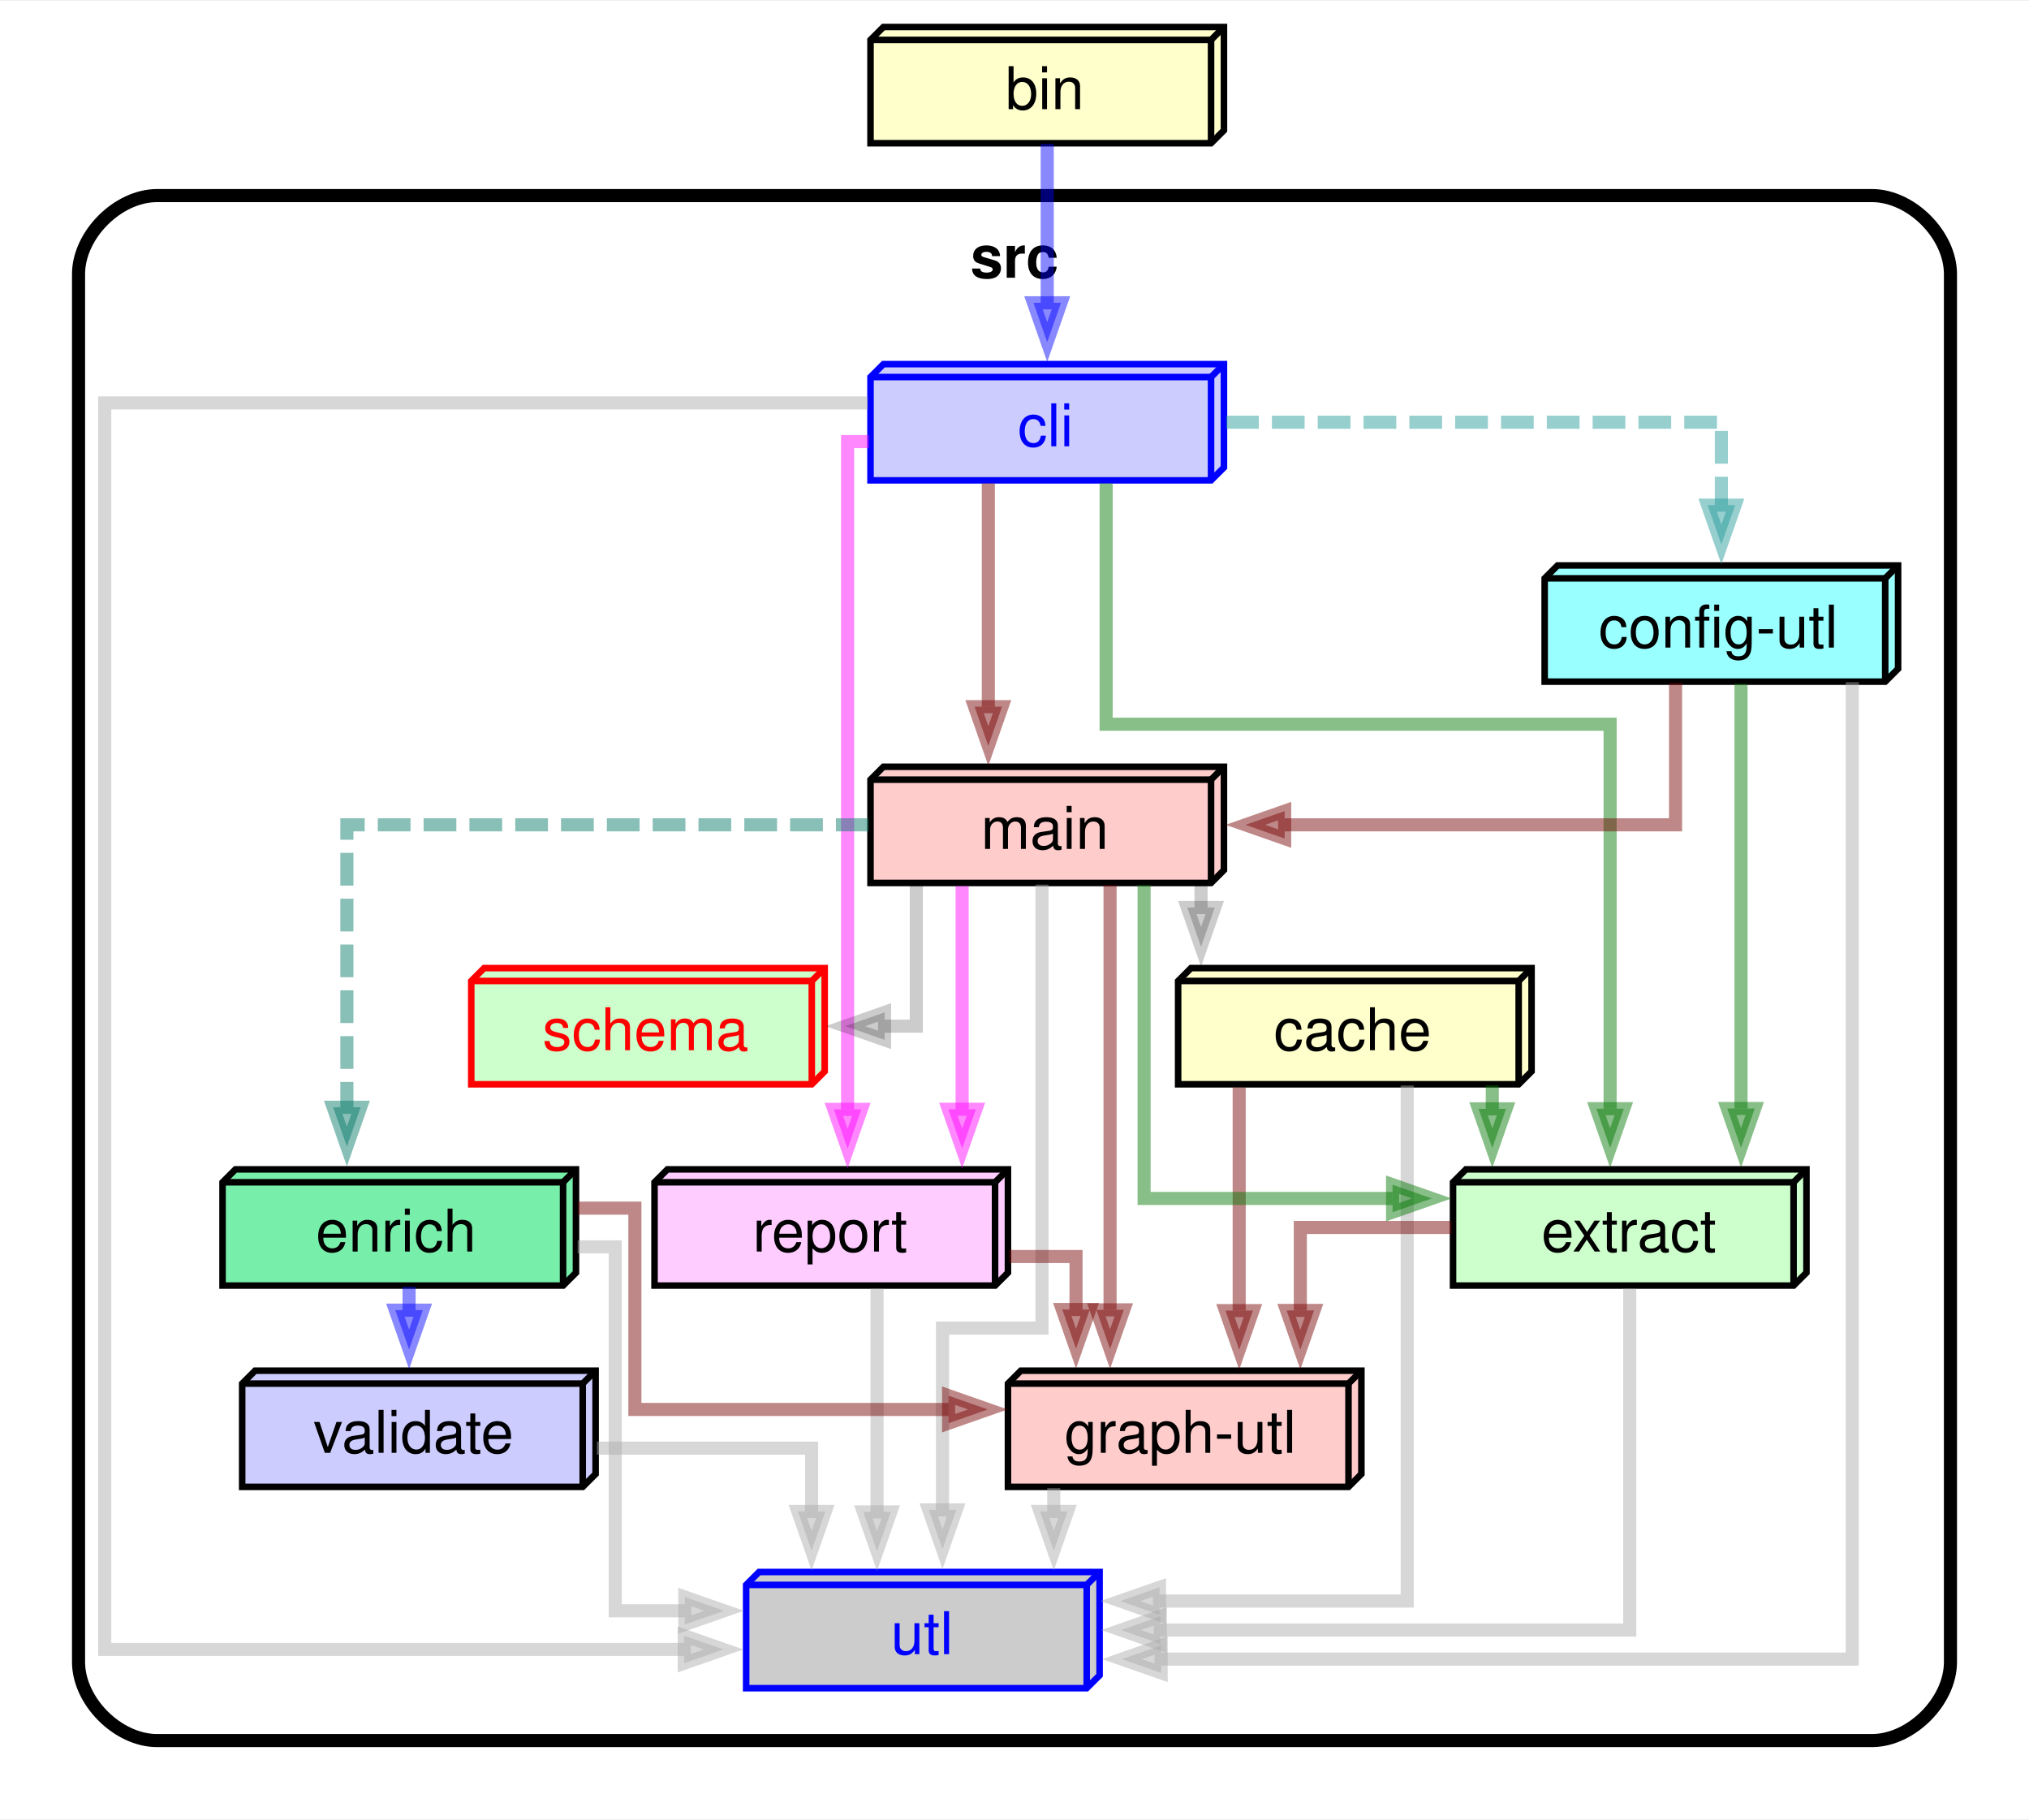
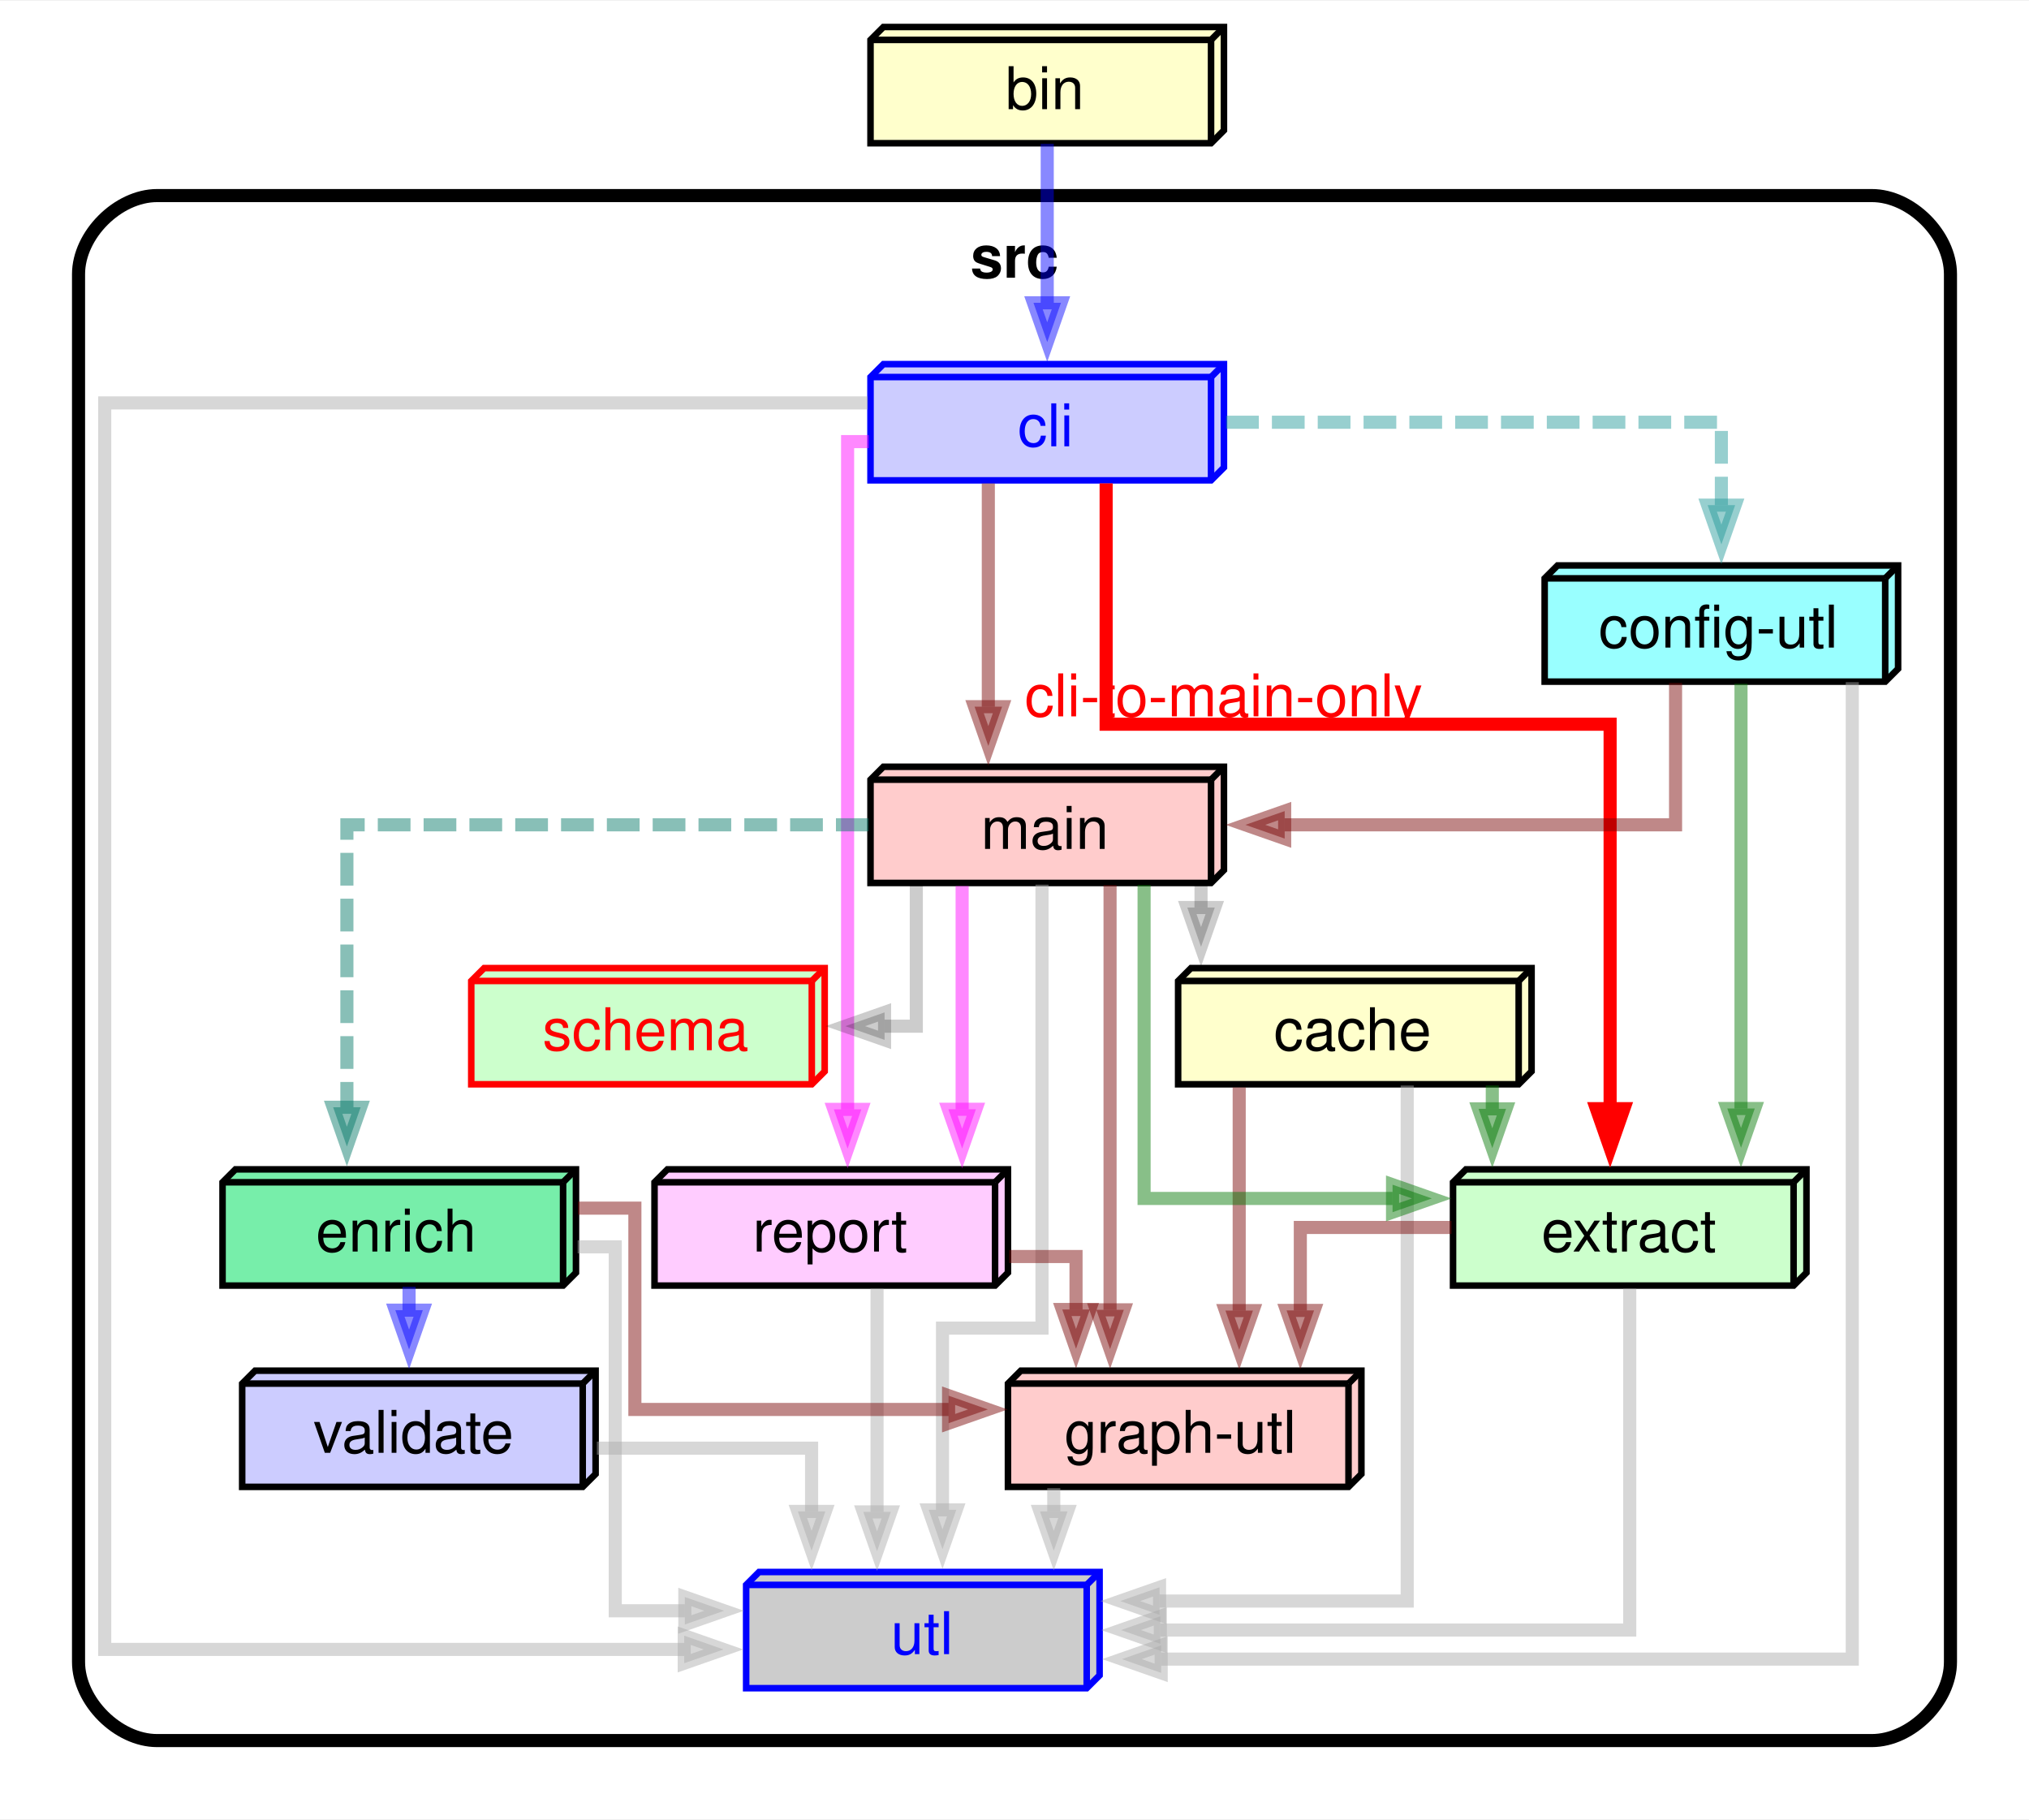
<svg xmlns="http://www.w3.org/2000/svg" xmlns:xlink="http://www.w3.org/1999/xlink" width="310pt" height="278pt" viewBox="0.00 0.00 310.00 277.75">
  <g id="graph0" class="graph" transform="scale(1 1) rotate(0) translate(4 273.75)">
    <polygon fill="white" stroke="none" points="-4,4 -4,-273.75 306,-273.75 306,4 -4,4" />
    <g id="clust1" class="cluster">
      <path fill="#ffffff" stroke="black" stroke-width="2" d="M20,-8C20,-8 282,-8 282,-8 288,-8 294,-14 294,-20 294,-20 294,-232 294,-232 294,-238 288,-244 282,-244 282,-244 20,-244 20,-244 14,-244 8,-238 8,-232 8,-232 8,-20 8,-20 8,-14 14,-8 20,-8" />
      <text text-anchor="middle" x="151" y="-231.45" font-family="Helvetica,sans-Serif" font-weight="bold" font-size="9.00">src</text>
    </g>
    <g id="node1" class="node">
      <g id="a_node1">
        <a xlink:href="https://github.com/sverweij/dependency-cruiser/blob/main/bin/" xlink:title="bin">
          <polygon fill="#ffffcc" stroke="black" points="183,-269.75 130.97,-269.75 129,-267.78 129,-252 181.03,-252 183,-253.97 183,-269.75" />
          <polyline fill="none" stroke="black" points="181.03,-267.78 129,-267.78" />
          <polyline fill="none" stroke="black" points="181.03,-267.78 181.03,-252" />
          <polyline fill="none" stroke="black" points="181.03,-267.78 183,-269.75" />
          <text text-anchor="start" x="149.62" y="-257.2" font-family="Helvetica,sans-Serif" font-size="9.00">bin</text>
        </a>
      </g>
    </g>
    <g id="node2" class="node">
      <g id="a_node2">
        <a xlink:href="https://github.com/sverweij/dependency-cruiser/blob/main/src/cli" xlink:title="not-reachable-from-folder-index">
          <polygon fill="#ccccff" stroke="blue" points="183,-218.25 130.97,-218.25 129,-216.28 129,-200.5 181.03,-200.5 183,-202.47 183,-218.25" />
          <polyline fill="none" stroke="blue" points="181.03,-216.28 129,-216.28" />
          <polyline fill="none" stroke="blue" points="181.03,-216.28 181.03,-200.5" />
          <polyline fill="none" stroke="blue" points="181.03,-216.28 183,-218.25" />
          <text text-anchor="start" x="151.5" y="-205.7" font-family="Helvetica,sans-Serif" font-size="9.00" fill="blue">cli</text>
        </a>
      </g>
    </g>
    <g id="edge1" class="edge">
      <path fill="none" stroke="#0000ff" stroke-width="2" stroke-opacity="0.467" d="M156,-251.9C156,-251.9 156,-227.62 156,-227.62" />
      <polygon fill="#0000ff" fill-opacity="0.467" stroke="#0000ff" stroke-width="2" stroke-opacity="0.467" points="158.1,-227.62 156,-221.62 153.9,-227.62 158.1,-227.62" />
    </g>
    <g id="node4" class="node">
      <g id="a_node4">
        <a xlink:href="https://github.com/sverweij/dependency-cruiser/blob/main/src/extract" xlink:title="extract">
          <polygon fill="#ccffcc" stroke="black" points="272,-95.25 219.97,-95.25 218,-93.28 218,-77.5 270.03,-77.5 272,-79.47 272,-95.25" />
          <polyline fill="none" stroke="black" points="270.03,-93.28 218,-93.28" />
          <polyline fill="none" stroke="black" points="270.03,-93.28 270.03,-77.5" />
          <polyline fill="none" stroke="black" points="270.03,-93.28 272,-95.25" />
          <text text-anchor="start" x="231.5" y="-82.7" font-family="Helvetica,sans-Serif" font-size="9.00">extract</text>
        </a>
      </g>
    </g>
    <g id="edge8" class="edge">
-       <path fill="none" stroke="#007700" stroke-width="2" stroke-opacity="0.467" d="M165,-200.04C165,-186.56 165,-163.25 165,-163.25 165,-163.25 242,-163.25 242,-163.25 242,-163.25 242,-104.52 242,-104.52" />
-       <polygon fill="#007700" fill-opacity="0.467" stroke="#007700" stroke-width="2" stroke-opacity="0.467" points="244.1,-104.52 242,-98.52 239.9,-104.52 244.1,-104.52" />
+       <g id="a_edge8">
+         <a xlink:title="cli-to-main-only">
+           <path fill="none" stroke="red" stroke-width="2" d="M165,-200.04C165,-186.56 165,-163.25 165,-163.25 165,-163.25 242,-163.25 242,-163.25 242,-163.25 242,-104.52 242,-104.52" />
+           <polygon fill="red" stroke="red" stroke-width="2" points="244.1,-104.52 242,-98.52 239.9,-104.52 244.1,-104.52" />
+         </a>
+       </g>
+       <text text-anchor="middle" x="182.97" y="-164.45" font-family="Helvetica,sans-Serif" font-size="9.00" fill="red">cli-to-main-only</text>
    </g>
    <g id="node5" class="node">
      <g id="a_node5">
        <a xlink:href="https://github.com/sverweij/dependency-cruiser/blob/main/src/utl" xlink:title="utl-module-not-shared-enough">
          <polygon fill="#cccccc" stroke="blue" points="164,-33.75 111.97,-33.75 110,-31.78 110,-16 162.03,-16 164,-17.97 164,-33.75" />
          <polyline fill="none" stroke="blue" points="162.03,-31.78 110,-31.78" />
          <polyline fill="none" stroke="blue" points="162.03,-31.78 162.03,-16" />
          <polyline fill="none" stroke="blue" points="162.03,-31.78 164,-33.75" />
          <text text-anchor="start" x="132.12" y="-21.2" font-family="Helvetica,sans-Serif" font-size="9.00" fill="blue">utl</text>
        </a>
      </g>
    </g>
    <g id="edge7" class="edge">
      <path fill="none" stroke="#aaaaaa" stroke-width="2" stroke-opacity="0.467" d="M128.58,-212.33C86.8,-212.33 12,-212.33 12,-212.33 12,-212.33 12,-21.92 12,-21.92 12,-21.92 100.54,-21.92 100.54,-21.92" />
      <polygon fill="#aaaaaa" fill-opacity="0.467" stroke="#aaaaaa" stroke-width="2" stroke-opacity="0.467" points="100.54,-24.02 106.54,-21.92 100.54,-19.82 100.54,-24.02" />
    </g>
    <g id="node7" class="node">
      <g id="a_node7">
        <a xlink:href="https://github.com/sverweij/dependency-cruiser/blob/main/src/config-utl" xlink:title="config-utl">
          <polygon fill="#99ffff" stroke="black" points="286,-187.5 233.97,-187.5 232,-185.53 232,-169.75 284.03,-169.75 286,-171.72 286,-187.5" />
          <polyline fill="none" stroke="black" points="284.03,-185.53 232,-185.53" />
          <polyline fill="none" stroke="black" points="284.03,-185.53 284.03,-169.75" />
          <polyline fill="none" stroke="black" points="284.03,-185.53 286,-187.5" />
          <text text-anchor="start" x="240.25" y="-174.95" font-family="Helvetica,sans-Serif" font-size="9.00">config-utl</text>
        </a>
      </g>
    </g>
    <g id="edge5" class="edge">
      <path fill="none" stroke="#229999" stroke-width="2" stroke-dasharray="5,2" stroke-opacity="0.467" d="M183.33,-209.38C213.85,-209.38 259,-209.38 259,-209.38 259,-209.38 259,-196.71 259,-196.71" />
      <polygon fill="#229999" fill-opacity="0.467" stroke="#229999" stroke-width="2" stroke-opacity="0.467" points="261.1,-196.71 259,-190.71 256.9,-196.71 261.1,-196.71" />
    </g>
    <g id="node8" class="node">
      <g id="a_node8">
        <a xlink:href="https://github.com/sverweij/dependency-cruiser/blob/main/src/main" xlink:title="main">
          <polygon fill="#ffcccc" stroke="black" points="183,-156.75 130.97,-156.75 129,-154.78 129,-139 181.03,-139 183,-140.97 183,-156.75" />
          <polyline fill="none" stroke="black" points="181.03,-154.78 129,-154.78" />
          <polyline fill="none" stroke="black" points="181.03,-154.78 181.03,-139" />
          <polyline fill="none" stroke="black" points="181.03,-154.78 183,-156.75" />
          <text text-anchor="start" x="145.88" y="-144.2" font-family="Helvetica,sans-Serif" font-size="9.00">main</text>
        </a>
      </g>
    </g>
    <g id="edge6" class="edge">
      <path fill="none" stroke="#770000" stroke-width="2" stroke-opacity="0.467" d="M147,-200.03C147,-200.03 147,-165.93 147,-165.93" />
      <polygon fill="#770000" fill-opacity="0.467" stroke="#770000" stroke-width="2" stroke-opacity="0.467" points="149.1,-165.93 147,-159.93 144.9,-165.93 149.1,-165.93" />
    </g>
    <g id="node9" class="node">
      <g id="a_node9">
        <a xlink:href="https://github.com/sverweij/dependency-cruiser/blob/main/src/report" xlink:title="report">
          <polygon fill="#ffccff" stroke="black" points="150,-95.25 97.97,-95.25 96,-93.28 96,-77.5 148.03,-77.5 150,-79.47 150,-95.25" />
          <polyline fill="none" stroke="black" points="148.03,-93.28 96,-93.28" />
          <polyline fill="none" stroke="black" points="148.03,-93.28 148.03,-77.5" />
          <polyline fill="none" stroke="black" points="148.03,-93.28 150,-95.25" />
          <text text-anchor="start" x="111" y="-82.7" font-family="Helvetica,sans-Serif" font-size="9.00">report</text>
        </a>
      </g>
    </g>
    <g id="edge9" class="edge">
      <path fill="none" stroke="#ff00ff" stroke-width="2" stroke-opacity="0.467" d="M128.76,-206.42C126.76,-206.42 125.5,-206.42 125.5,-206.42 125.5,-206.42 125.5,-104.42 125.5,-104.42" />
      <polygon fill="#ff00ff" fill-opacity="0.467" stroke="#ff00ff" stroke-width="2" stroke-opacity="0.467" points="127.6,-104.42 125.5,-98.42 123.4,-104.42 127.6,-104.42" />
    </g>
    <g id="node3" class="node">
      <g id="a_node3">
        <a xlink:href="https://github.com/sverweij/dependency-cruiser/blob/main/src/cache" xlink:title="cache">
          <polygon fill="#ffffcc" stroke="black" points="230,-126 177.97,-126 176,-124.03 176,-108.25 228.03,-108.25 230,-110.22 230,-126" />
          <polyline fill="none" stroke="black" points="228.03,-124.03 176,-124.03" />
          <polyline fill="none" stroke="black" points="228.03,-124.03 228.03,-108.25" />
          <polyline fill="none" stroke="black" points="228.03,-124.03 230,-126" />
          <text text-anchor="start" x="190.62" y="-113.45" font-family="Helvetica,sans-Serif" font-size="9.00">cache</text>
        </a>
      </g>
    </g>
    <g id="edge2" class="edge">
      <path fill="none" stroke="#007700" stroke-width="2" stroke-opacity="0.467" d="M224,-108.07C224,-108.07 224,-104.5 224,-104.5" />
      <polygon fill="#007700" fill-opacity="0.467" stroke="#007700" stroke-width="2" stroke-opacity="0.467" points="226.1,-104.5 224,-98.5 221.9,-104.5 226.1,-104.5" />
    </g>
    <g id="edge3" class="edge">
      <path fill="none" stroke="#aaaaaa" stroke-width="2" stroke-opacity="0.467" d="M211,-108.06C211,-85.62 211,-29.31 211,-29.31 211,-29.31 173.16,-29.31 173.16,-29.31" />
      <polygon fill="#aaaaaa" fill-opacity="0.467" stroke="#aaaaaa" stroke-width="2" stroke-opacity="0.467" points="173.16,-27.21 167.16,-29.31 173.16,-31.41 173.16,-27.21" />
    </g>
    <g id="node6" class="node">
      <g id="a_node6">
        <a xlink:href="https://github.com/sverweij/dependency-cruiser/blob/main/src/graph-utl" xlink:title="graph-utl">
          <polygon fill="#ffcccc" stroke="black" points="204,-64.5 151.97,-64.5 150,-62.53 150,-46.75 202.03,-46.75 204,-48.72 204,-64.5" />
          <polyline fill="none" stroke="black" points="202.03,-62.53 150,-62.53" />
          <polyline fill="none" stroke="black" points="202.03,-62.53 202.03,-46.75" />
          <polyline fill="none" stroke="black" points="202.03,-62.53 204,-64.5" />
          <text text-anchor="start" x="158.62" y="-51.95" font-family="Helvetica,sans-Serif" font-size="9.00">graph-utl</text>
        </a>
      </g>
    </g>
    <g id="edge4" class="edge">
      <path fill="none" stroke="#770000" stroke-width="2" stroke-opacity="0.467" d="M185.33,-107.78C185.33,-107.78 185.33,-73.68 185.33,-73.68" />
      <polygon fill="#770000" fill-opacity="0.467" stroke="#770000" stroke-width="2" stroke-opacity="0.467" points="187.43,-73.68 185.33,-67.68 183.23,-73.68 187.43,-73.68" />
    </g>
    <g id="edge16" class="edge">
      <path fill="none" stroke="#aaaaaa" stroke-width="2" stroke-opacity="0.467" d="M245,-77.03C245,-59.83 245,-24.88 245,-24.88 245,-24.88 173.28,-24.88 173.28,-24.88" />
      <polygon fill="#aaaaaa" fill-opacity="0.467" stroke="#aaaaaa" stroke-width="2" stroke-opacity="0.467" points="173.28,-22.78 167.28,-24.88 173.28,-26.98 173.28,-22.78" />
    </g>
    <g id="edge17" class="edge">
      <path fill="none" stroke="#770000" stroke-width="2" stroke-opacity="0.467" d="M217.77,-86.38C205.91,-86.38 194.67,-86.38 194.67,-86.38 194.67,-86.38 194.67,-73.71 194.67,-73.71" />
      <polygon fill="#770000" fill-opacity="0.467" stroke="#770000" stroke-width="2" stroke-opacity="0.467" points="196.77,-73.71 194.67,-67.71 192.57,-73.71 196.77,-73.71" />
    </g>
    <g id="edge18" class="edge">
      <path fill="none" stroke="#aaaaaa" stroke-width="2" stroke-opacity="0.467" d="M157,-46.57C157,-46.57 157,-43 157,-43" />
      <polygon fill="#aaaaaa" fill-opacity="0.467" stroke="#aaaaaa" stroke-width="2" stroke-opacity="0.467" points="159.1,-43 157,-37 154.9,-43 159.1,-43" />
    </g>
    <g id="edge10" class="edge">
      <path fill="none" stroke="#007700" stroke-width="2" stroke-opacity="0.467" d="M262,-169.44C262,-169.44 262,-104.55 262,-104.55" />
      <polygon fill="#007700" fill-opacity="0.467" stroke="#007700" stroke-width="2" stroke-opacity="0.467" points="264.1,-104.55 262,-98.55 259.9,-104.55 264.1,-104.55" />
    </g>
    <g id="edge12" class="edge">
      <path fill="none" stroke="#aaaaaa" stroke-width="2" stroke-opacity="0.467" d="M279,-169.67C279,-136.2 279,-20.44 279,-20.44 279,-20.44 173.41,-20.44 173.41,-20.44" />
      <polygon fill="#aaaaaa" fill-opacity="0.467" stroke="#aaaaaa" stroke-width="2" stroke-opacity="0.467" points="173.41,-18.34 167.41,-20.44 173.41,-22.54 173.41,-18.34" />
    </g>
    <g id="edge11" class="edge">
      <path fill="none" stroke="#770000" stroke-width="2" stroke-opacity="0.467" d="M252,-169.57C252,-160.49 252,-147.88 252,-147.88 252,-147.88 192.28,-147.88 192.28,-147.88" />
      <polygon fill="#770000" fill-opacity="0.467" stroke="#770000" stroke-width="2" stroke-opacity="0.467" points="192.28,-145.78 186.28,-147.88 192.28,-149.98 192.28,-145.78" />
    </g>
    <g id="edge20" class="edge">
      <path fill="none" stroke="#000000" stroke-width="2" stroke-dasharray="5,2" stroke-opacity="0.2" d="M179.5,-138.82C179.5,-138.82 179.5,-135.25 179.5,-135.25" />
      <polygon fill="#000000" fill-opacity="0.2" stroke="#000000" stroke-width="2" stroke-opacity="0.2" points="181.6,-135.25 179.5,-129.25 177.4,-135.25 181.6,-135.25" />
    </g>
    <g id="edge19" class="edge">
      <path fill="none" stroke="#007700" stroke-width="2" stroke-opacity="0.467" d="M170.8,-138.71C170.8,-122.58 170.8,-90.81 170.8,-90.81 170.8,-90.81 208.76,-90.81 208.76,-90.81" />
      <polygon fill="#007700" fill-opacity="0.467" stroke="#007700" stroke-width="2" stroke-opacity="0.467" points="208.76,-92.91 214.76,-90.81 208.76,-88.71 208.76,-92.91" />
    </g>
    <g id="edge23" class="edge">
      <path fill="none" stroke="#aaaaaa" stroke-width="2" stroke-opacity="0.467" d="M155.2,-138.75C155.2,-118.39 155.2,-71 155.2,-71 155.2,-71 140,-71 140,-71 140,-71 140,-43.24 140,-43.24" />
      <polygon fill="#aaaaaa" fill-opacity="0.467" stroke="#aaaaaa" stroke-width="2" stroke-opacity="0.467" points="142.1,-43.24 140,-37.24 137.9,-43.24 142.1,-43.24" />
    </g>
    <g id="edge24" class="edge">
      <path fill="none" stroke="#770000" stroke-width="2" stroke-opacity="0.467" d="M165.6,-138.69C165.6,-138.69 165.6,-73.8 165.6,-73.8" />
      <polygon fill="#770000" fill-opacity="0.467" stroke="#770000" stroke-width="2" stroke-opacity="0.467" points="167.7,-73.8 165.6,-67.8 163.5,-73.8 167.7,-73.8" />
    </g>
    <g id="edge22" class="edge">
      <path fill="none" stroke="#ff00ff" stroke-width="2" stroke-opacity="0.467" d="M143,-138.53C143,-138.53 143,-104.43 143,-104.43" />
      <polygon fill="#ff00ff" fill-opacity="0.467" stroke="#ff00ff" stroke-width="2" stroke-opacity="0.467" points="145.1,-104.43 143,-98.43 140.9,-104.43 145.1,-104.43" />
    </g>
    <g id="node10" class="node">
      <g id="a_node10">
        <a xlink:href="https://github.com/sverweij/dependency-cruiser/blob/main/src/enrich" xlink:title="enrich">
          <polygon fill="#77eeaa" stroke="black" points="84,-95.25 31.97,-95.25 30,-93.28 30,-77.5 82.03,-77.5 84,-79.47 84,-95.25" />
          <polyline fill="none" stroke="black" points="82.03,-93.28 30,-93.28" />
          <polyline fill="none" stroke="black" points="82.03,-93.28 82.03,-77.5" />
          <polyline fill="none" stroke="black" points="82.03,-93.28 84,-95.25" />
          <text text-anchor="start" x="44.25" y="-82.7" font-family="Helvetica,sans-Serif" font-size="9.00">enrich</text>
        </a>
      </g>
    </g>
    <g id="edge21" class="edge">
      <path fill="none" stroke="#007766" stroke-width="2" stroke-dasharray="5,2" stroke-opacity="0.467" d="M128.72,-147.88C97.02,-147.88 49,-147.88 49,-147.88 49,-147.88 49,-104.74 49,-104.74" />
      <polygon fill="#007766" fill-opacity="0.467" stroke="#007766" stroke-width="2" stroke-opacity="0.467" points="51.1,-104.74 49,-98.74 46.9,-104.74 51.1,-104.74" />
    </g>
    <g id="node12" class="node">
      <g id="a_node12">
        <a xlink:href="https://github.com/sverweij/dependency-cruiser/blob/main/src/schema" xlink:title="not-unreachable-from-cli">
          <polygon fill="#ccffcc" stroke="red" points="122,-126 69.97,-126 68,-124.03 68,-108.25 120.03,-108.25 122,-110.22 122,-126" />
          <polyline fill="none" stroke="red" points="120.03,-124.03 68,-124.03" />
          <polyline fill="none" stroke="red" points="120.03,-124.03 120.03,-108.25" />
          <polyline fill="none" stroke="red" points="120.03,-124.03 122,-126" />
          <text text-anchor="start" x="78.88" y="-113.45" font-family="Helvetica,sans-Serif" font-size="9.00" fill="red">schema</text>
        </a>
      </g>
    </g>
    <g id="edge25" class="edge">
      <path fill="none" stroke="#000000" stroke-width="2" stroke-opacity="0.2" d="M136,-138.82C136,-129.74 136,-117.12 136,-117.12 136,-117.12 131.15,-117.12 131.15,-117.12" />
      <polygon fill="#000000" fill-opacity="0.2" stroke="#000000" stroke-width="2" stroke-opacity="0.2" points="131.15,-115.03 125.15,-117.13 131.15,-119.23 131.15,-115.03" />
    </g>
    <g id="edge27" class="edge">
      <path fill="none" stroke="#aaaaaa" stroke-width="2" stroke-opacity="0.467" d="M130,-77.03C130,-77.03 130,-42.93 130,-42.93" />
      <polygon fill="#aaaaaa" fill-opacity="0.467" stroke="#aaaaaa" stroke-width="2" stroke-opacity="0.467" points="132.1,-42.93 130,-36.93 127.9,-42.93 132.1,-42.93" />
    </g>
    <g id="edge26" class="edge">
      <path fill="none" stroke="#770000" stroke-width="2" stroke-opacity="0.467" d="M150.18,-81.94C155.98,-81.94 160.4,-81.94 160.4,-81.94 160.4,-81.94 160.4,-73.85 160.4,-73.85" />
      <polygon fill="#770000" fill-opacity="0.467" stroke="#770000" stroke-width="2" stroke-opacity="0.467" points="162.5,-73.85 160.4,-67.85 158.3,-73.85 162.5,-73.85" />
    </g>
    <g id="edge14" class="edge">
      <path fill="none" stroke="#aaaaaa" stroke-width="2" stroke-opacity="0.467" d="M84.25,-83.42C87.67,-83.42 90,-83.42 90,-83.42 90,-83.42 90,-27.83 90,-27.83 90,-27.83 100.63,-27.83 100.63,-27.83" />
      <polygon fill="#aaaaaa" fill-opacity="0.467" stroke="#aaaaaa" stroke-width="2" stroke-opacity="0.467" points="100.63,-29.93 106.63,-27.83 100.63,-25.73 100.63,-29.93" />
    </g>
    <g id="edge13" class="edge">
      <path fill="none" stroke="#770000" stroke-width="2" stroke-opacity="0.467" d="M84.29,-89.33C89.31,-89.33 93,-89.33 93,-89.33 93,-89.33 93,-58.58 93,-58.58 93,-58.58 140.93,-58.58 140.93,-58.58" />
      <polygon fill="#770000" fill-opacity="0.467" stroke="#770000" stroke-width="2" stroke-opacity="0.467" points="140.93,-60.68 146.93,-58.58 140.93,-56.48 140.93,-60.68" />
    </g>
    <g id="node11" class="node">
      <g id="a_node11">
        <a xlink:href="https://github.com/sverweij/dependency-cruiser/blob/main/src/validate" xlink:title="validate">
          <polygon fill="#ccccff" stroke="black" points="87,-64.5 34.97,-64.5 33,-62.53 33,-46.75 85.03,-46.75 87,-48.72 87,-64.5" />
          <polyline fill="none" stroke="black" points="85.03,-62.53 33,-62.53" />
          <polyline fill="none" stroke="black" points="85.03,-62.53 85.03,-46.75" />
          <polyline fill="none" stroke="black" points="85.03,-62.53 87,-64.5" />
          <text text-anchor="start" x="43.88" y="-51.95" font-family="Helvetica,sans-Serif" font-size="9.00">validate</text>
        </a>
      </g>
    </g>
    <g id="edge15" class="edge">
      <path fill="none" stroke="#0000ff" stroke-width="2" stroke-opacity="0.467" d="M58.5,-77.32C58.5,-77.32 58.5,-73.75 58.5,-73.75" />
      <polygon fill="#0000ff" fill-opacity="0.467" stroke="#0000ff" stroke-width="2" stroke-opacity="0.467" points="60.6,-73.75 58.5,-67.75 56.4,-73.75 60.6,-73.75" />
    </g>
    <g id="edge28" class="edge">
      <path fill="none" stroke="#aaaaaa" stroke-width="2" stroke-opacity="0.467" d="M87.19,-52.67C103.07,-52.67 120,-52.67 120,-52.67 120,-52.67 120,-43 120,-43" />
      <polygon fill="#aaaaaa" fill-opacity="0.467" stroke="#aaaaaa" stroke-width="2" stroke-opacity="0.467" points="122.1,-43 120,-37 117.9,-43 122.1,-43" />
    </g>
  </g>
</svg>
